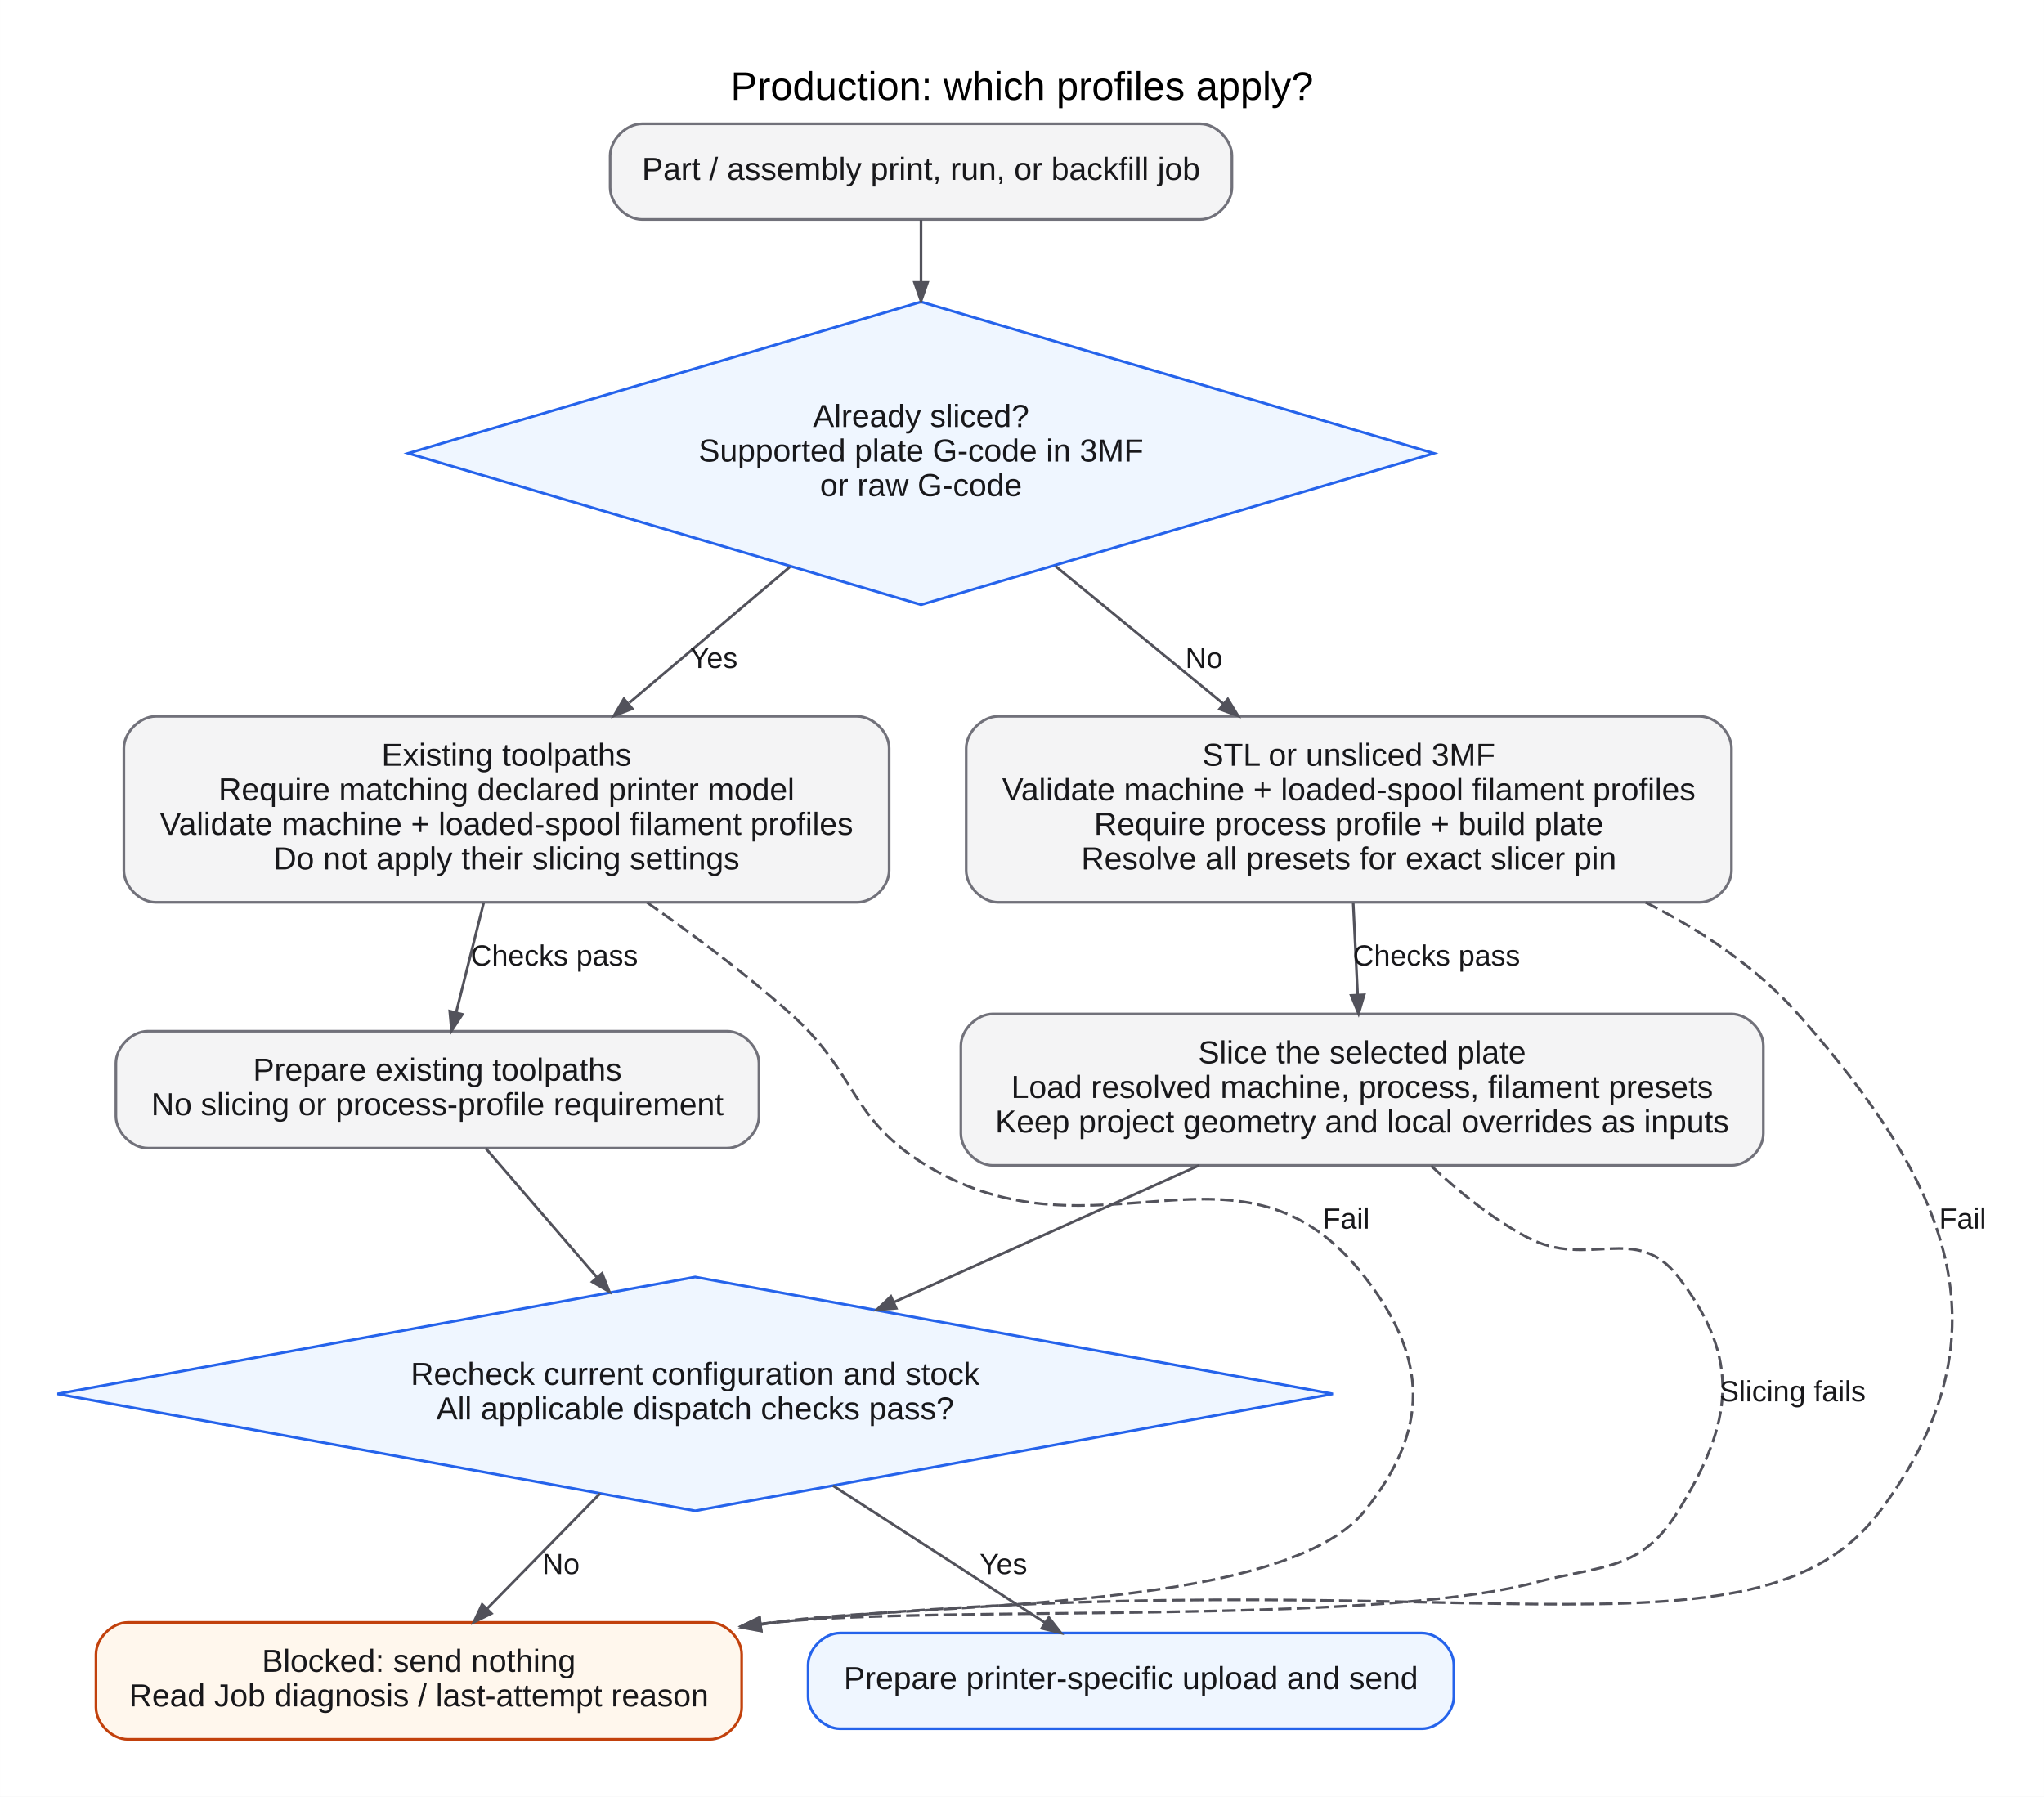
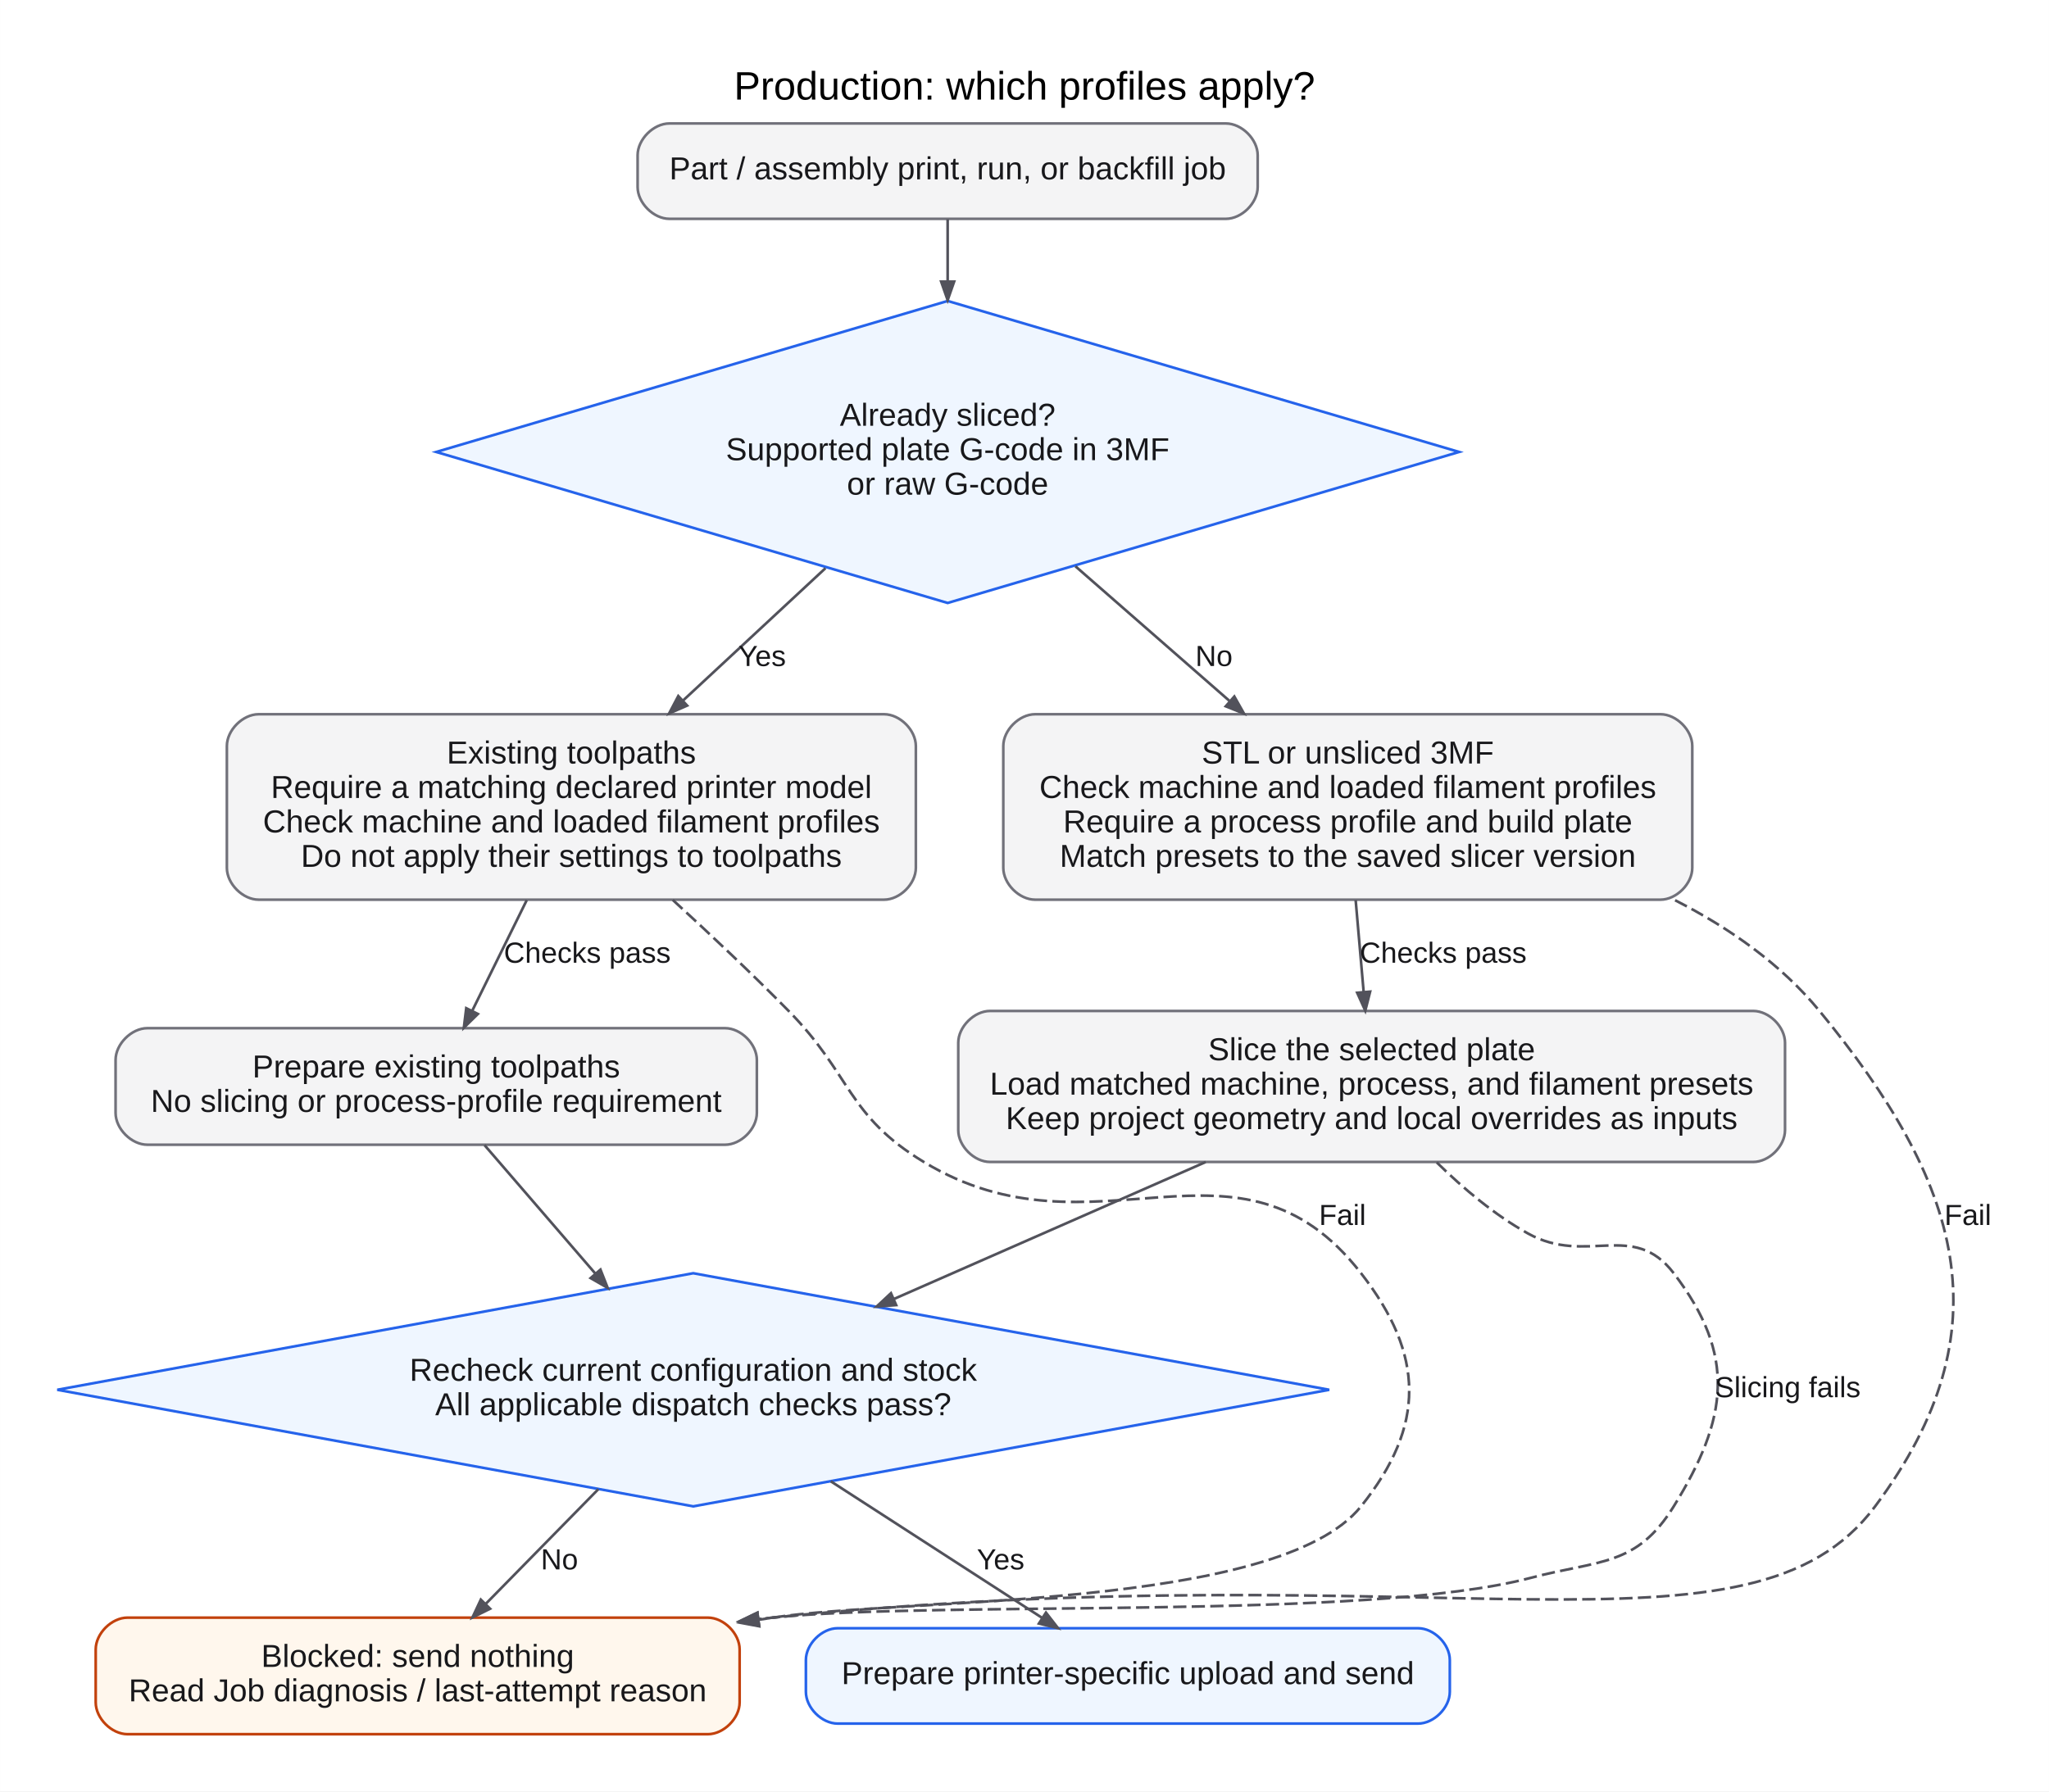
- <svg xmlns="http://www.w3.org/2000/svg" width="769pt" height="676pt" viewBox="0.00 0.00 769.20 676.20">
+ <svg xmlns="http://www.w3.org/2000/svg" width="773pt" height="676pt" viewBox="0.00 0.00 773.20 676.20">
  <g id="graph0" class="graph" transform="scale(1 1) rotate(0) translate(21.6 654.6)">
-     <polygon fill="#ffffff" stroke="transparent" points="-21.6,21.6 -21.6,-654.6 747.6,-654.6 747.6,21.6 -21.6,21.6" />
-     <text text-anchor="middle" x="363" y="-617" font-family="Arial" font-size="15.00">Production: which profiles apply?</text>
+     <polygon fill="#ffffff" stroke="transparent" points="-21.6,21.6 -21.6,-654.6 751.6,-654.6 751.6,21.6 -21.6,21.6" />
+     <text text-anchor="middle" x="365" y="-617" font-family="Arial" font-size="15.00">Production: which profiles apply?</text>
    <g id="node1" class="node">
-       <path fill="#f4f4f5" stroke="#71717a" d="M430,-608C430,-608 220,-608 220,-608 214,-608 208,-602 208,-596 208,-596 208,-584 208,-584 208,-578 214,-572 220,-572 220,-572 430,-572 430,-572 436,-572 442,-578 442,-584 442,-584 442,-596 442,-596 442,-602 436,-608 430,-608" />
-       <text text-anchor="middle" x="325" y="-586.9" font-family="Arial" font-size="12.00" fill="#18181b">Part / assembly print, run, or backfill job</text>
+       <path fill="#f4f4f5" stroke="#71717a" d="M441,-608C441,-608 231,-608 231,-608 225,-608 219,-602 219,-596 219,-596 219,-584 219,-584 219,-578 225,-572 231,-572 231,-572 441,-572 441,-572 447,-572 453,-578 453,-584 453,-584 453,-596 453,-596 453,-602 447,-608 441,-608" />
+       <text text-anchor="middle" x="336" y="-586.9" font-family="Arial" font-size="12.00" fill="#18181b">Part / assembly print, run, or backfill job</text>
    </g>
    <g id="node2" class="node">
-       <polygon fill="#eff6ff" stroke="#2563eb" points="325,-541 132,-484 325,-427 518,-484 325,-541" />
-       <text text-anchor="middle" x="325" y="-493.9" font-family="Arial" font-size="12.00" fill="#18181b">Already sliced?</text>
-       <text text-anchor="middle" x="325" y="-480.9" font-family="Arial" font-size="12.00" fill="#18181b">Supported plate G-code in 3MF</text>
-       <text text-anchor="middle" x="325" y="-467.9" font-family="Arial" font-size="12.00" fill="#18181b">or raw G-code</text>
+       <polygon fill="#eff6ff" stroke="#2563eb" points="336,-541 143,-484 336,-427 529,-484 336,-541" />
+       <text text-anchor="middle" x="336" y="-493.9" font-family="Arial" font-size="12.00" fill="#18181b">Already sliced?</text>
+       <text text-anchor="middle" x="336" y="-480.9" font-family="Arial" font-size="12.00" fill="#18181b">Supported plate G-code in 3MF</text>
+       <text text-anchor="middle" x="336" y="-467.9" font-family="Arial" font-size="12.00" fill="#18181b">or raw G-code</text>
    </g>
    <g id="edge1" class="edge">
-       <path fill="none" stroke="#52525b" d="M325,-571.83C325,-565.16 325,-557.07 325,-548.55" />
-       <polygon fill="#52525b" stroke="#52525b" points="327.45,-548.31 325,-541.31 322.55,-548.31 327.45,-548.31" />
+       <path fill="none" stroke="#52525b" d="M336,-571.83C336,-565.16 336,-557.07 336,-548.55" />
+       <polygon fill="#52525b" stroke="#52525b" points="338.45,-548.31 336,-541.31 333.55,-548.31 338.45,-548.31" />
    </g>
    <g id="node3" class="node">
-       <path fill="#f4f4f5" stroke="#71717a" d="M301,-385C301,-385 37,-385 37,-385 31,-385 25,-379 25,-373 25,-373 25,-327 25,-327 25,-321 31,-315 37,-315 37,-315 301,-315 301,-315 307,-315 313,-321 313,-327 313,-327 313,-373 313,-373 313,-379 307,-385 301,-385" />
-       <text text-anchor="middle" x="169" y="-366.4" font-family="Arial" font-size="12.00" fill="#18181b">Existing toolpaths</text>
-       <text text-anchor="middle" x="169" y="-353.4" font-family="Arial" font-size="12.00" fill="#18181b">Require matching declared printer model</text>
-       <text text-anchor="middle" x="169" y="-340.4" font-family="Arial" font-size="12.00" fill="#18181b">Validate machine + loaded-spool filament profiles</text>
-       <text text-anchor="middle" x="169" y="-327.4" font-family="Arial" font-size="12.00" fill="#18181b">Do not apply their slicing settings</text>
+       <path fill="#f4f4f5" stroke="#71717a" d="M312,-385C312,-385 76,-385 76,-385 70,-385 64,-379 64,-373 64,-373 64,-327 64,-327 64,-321 70,-315 76,-315 76,-315 312,-315 312,-315 318,-315 324,-321 324,-327 324,-327 324,-373 324,-373 324,-379 318,-385 312,-385" />
+       <text text-anchor="middle" x="194" y="-366.4" font-family="Arial" font-size="12.00" fill="#18181b">Existing toolpaths</text>
+       <text text-anchor="middle" x="194" y="-353.4" font-family="Arial" font-size="12.00" fill="#18181b">Require a matching declared printer model</text>
+       <text text-anchor="middle" x="194" y="-340.4" font-family="Arial" font-size="12.00" fill="#18181b">Check machine and loaded filament profiles</text>
+       <text text-anchor="middle" x="194" y="-327.4" font-family="Arial" font-size="12.00" fill="#18181b">Do not apply their settings to toolpaths</text>
    </g>
    <g id="edge2" class="edge">
-       <path fill="none" stroke="#52525b" d="M275.64,-441.23C256.31,-424.87 234.25,-406.21 215.23,-390.11" />
-       <polygon fill="#52525b" stroke="#52525b" points="216.35,-387.86 209.43,-385.21 213.19,-391.6 216.35,-387.86" />
-       <text text-anchor="middle" x="247" y="-403.2" font-family="Arial" font-size="11.00" fill="#18181b">Yes</text>
+       <path fill="none" stroke="#52525b" d="M289.9,-440.14C272.58,-424.04 252.99,-405.84 236.06,-390.1" />
+       <polygon fill="#52525b" stroke="#52525b" points="237.69,-388.27 230.89,-385.3 234.35,-391.86 237.69,-388.27" />
+       <text text-anchor="middle" x="266" y="-403.2" font-family="Arial" font-size="11.00" fill="#18181b">Yes</text>
    </g>
    <g id="node4" class="node">
-       <path fill="#f4f4f5" stroke="#71717a" d="M618,-385C618,-385 354,-385 354,-385 348,-385 342,-379 342,-373 342,-373 342,-327 342,-327 342,-321 348,-315 354,-315 354,-315 618,-315 618,-315 624,-315 630,-321 630,-327 630,-327 630,-373 630,-373 630,-379 624,-385 618,-385" />
-       <text text-anchor="middle" x="486" y="-366.4" font-family="Arial" font-size="12.00" fill="#18181b">STL or unsliced 3MF</text>
-       <text text-anchor="middle" x="486" y="-353.4" font-family="Arial" font-size="12.00" fill="#18181b">Validate machine + loaded-spool filament profiles</text>
-       <text text-anchor="middle" x="486" y="-340.4" font-family="Arial" font-size="12.00" fill="#18181b">Require process profile + build plate</text>
-       <text text-anchor="middle" x="486" y="-327.4" font-family="Arial" font-size="12.00" fill="#18181b">Resolve all presets for exact slicer pin</text>
+       <path fill="#f4f4f5" stroke="#71717a" d="M605,-385C605,-385 369,-385 369,-385 363,-385 357,-379 357,-373 357,-373 357,-327 357,-327 357,-321 363,-315 369,-315 369,-315 605,-315 605,-315 611,-315 617,-321 617,-327 617,-327 617,-373 617,-373 617,-379 611,-385 605,-385" />
+       <text text-anchor="middle" x="487" y="-366.4" font-family="Arial" font-size="12.00" fill="#18181b">STL or unsliced 3MF</text>
+       <text text-anchor="middle" x="487" y="-353.4" font-family="Arial" font-size="12.00" fill="#18181b">Check machine and loaded filament profiles</text>
+       <text text-anchor="middle" x="487" y="-340.4" font-family="Arial" font-size="12.00" fill="#18181b">Require a process profile and build plate</text>
+       <text text-anchor="middle" x="487" y="-327.4" font-family="Arial" font-size="12.00" fill="#18181b">Match presets to the saved slicer version</text>
    </g>
    <g id="edge3" class="edge">
-       <path fill="none" stroke="#52525b" d="M375.5,-441.6C395.73,-425.01 418.91,-406.01 438.8,-389.7" />
-       <polygon fill="#52525b" stroke="#52525b" points="440.46,-391.51 444.32,-385.18 437.35,-387.72 440.46,-391.51" />
-       <text text-anchor="middle" x="431.5" y="-403.2" font-family="Arial" font-size="11.00" fill="#18181b">No</text>
+       <path fill="none" stroke="#52525b" d="M384.19,-440.87C402.81,-424.6 423.98,-406.09 442.26,-390.11" />
+       <polygon fill="#52525b" stroke="#52525b" points="444.18,-391.69 447.83,-385.24 440.95,-388 444.18,-391.69" />
+       <text text-anchor="middle" x="436.5" y="-403.2" font-family="Arial" font-size="11.00" fill="#18181b">No</text>
    </g>
    <g id="node5" class="node">
      <path fill="#f4f4f5" stroke="#71717a" d="M252,-266.5C252,-266.5 34,-266.5 34,-266.5 28,-266.5 22,-260.5 22,-254.5 22,-254.5 22,-234.5 22,-234.5 22,-228.5 28,-222.5 34,-222.5 34,-222.5 252,-222.5 252,-222.5 258,-222.5 264,-228.5 264,-234.5 264,-234.5 264,-254.5 264,-254.5 264,-260.5 258,-266.5 252,-266.5" />
      <text text-anchor="middle" x="143" y="-247.9" font-family="Arial" font-size="12.00" fill="#18181b">Prepare existing toolpaths</text>
      <text text-anchor="middle" x="143" y="-234.9" font-family="Arial" font-size="12.00" fill="#18181b">No slicing or process-profile requirement</text>
    </g>
    <g id="edge4" class="edge">
-       <path fill="none" stroke="#52525b" d="M160.41,-314.82C157.04,-301.41 153.23,-286.21 150.03,-273.47" />
-       <polygon fill="#52525b" stroke="#52525b" points="152.4,-272.86 148.32,-266.67 147.65,-274.05 152.4,-272.86" />
-       <text text-anchor="middle" x="187" y="-291.2" font-family="Arial" font-size="11.00" fill="#18181b">Checks pass</text>
+       <path fill="none" stroke="#52525b" d="M177.16,-314.82C170.49,-301.29 162.92,-285.93 156.61,-273.11" />
+       <polygon fill="#52525b" stroke="#52525b" points="158.72,-271.86 153.43,-266.67 154.33,-274.03 158.72,-271.86" />
+       <text text-anchor="middle" x="200" y="-291.2" font-family="Arial" font-size="11.00" fill="#18181b">Checks pass</text>
    </g>
    <g id="node8" class="node">
      <path fill="#fff7ed" stroke="#c2410c" d="M245.5,-44C245.5,-44 26.5,-44 26.5,-44 20.5,-44 14.5,-38 14.5,-32 14.5,-32 14.5,-12 14.5,-12 14.5,-6 20.5,0 26.5,0 26.5,0 245.5,0 245.5,0 251.5,0 257.5,-6 257.5,-12 257.5,-12 257.5,-32 257.5,-32 257.5,-38 251.5,-44 245.5,-44" />
      <text text-anchor="middle" x="136" y="-25.4" font-family="Arial" font-size="12.00" fill="#18181b">Blocked: send nothing</text>
      <text text-anchor="middle" x="136" y="-12.4" font-family="Arial" font-size="12.00" fill="#18181b">Read Job diagnosis / last-attempt reason</text>
    </g>
    <g id="edge6" class="edge">
-       <path fill="none" stroke="#52525b" stroke-dasharray="5,2" d="M221.94,-314.89C239.77,-302.5 259.35,-287.88 276,-273 301.35,-250.35 297.93,-233.62 327,-216 391.71,-176.77 445.56,-233.74 492,-174 516,-143.12 516.46,-116.52 492,-86 460.6,-46.82 319.63,-51.57 270,-44 268.22,-43.73 266.42,-43.45 264.62,-43.18" />
+       <path fill="none" stroke="#52525b" stroke-dasharray="5,2" d="M232.26,-314.91C246.29,-302.06 262.12,-287.12 276,-273 299.83,-248.75 297.93,-233.62 327,-216 391.71,-176.77 445.56,-233.74 492,-174 516,-143.12 516.46,-116.52 492,-86 460.6,-46.82 319.63,-51.57 270,-44 268.22,-43.73 266.42,-43.45 264.62,-43.18" />
      <polygon fill="#52525b" stroke="#52525b" points="264.89,-40.74 257.6,-42.1 264.15,-45.58 264.89,-40.74" />
      <text text-anchor="middle" x="485" y="-192.2" font-family="Arial" font-size="11.00" fill="#18181b">Fail</text>
    </g>
    <g id="node6" class="node">
-       <path fill="#f4f4f5" stroke="#71717a" d="M630,-273C630,-273 352,-273 352,-273 346,-273 340,-267 340,-261 340,-261 340,-228 340,-228 340,-222 346,-216 352,-216 352,-216 630,-216 630,-216 636,-216 642,-222 642,-228 642,-228 642,-261 642,-261 642,-267 636,-273 630,-273" />
-       <text text-anchor="middle" x="491" y="-254.4" font-family="Arial" font-size="12.00" fill="#18181b">Slice the selected plate</text>
-       <text text-anchor="middle" x="491" y="-241.4" font-family="Arial" font-size="12.00" fill="#18181b">Load resolved machine, process, filament presets</text>
-       <text text-anchor="middle" x="491" y="-228.4" font-family="Arial" font-size="12.00" fill="#18181b">Keep project geometry and local overrides as inputs</text>
+       <path fill="#f4f4f5" stroke="#71717a" d="M640,-273C640,-273 352,-273 352,-273 346,-273 340,-267 340,-261 340,-261 340,-228 340,-228 340,-222 346,-216 352,-216 352,-216 640,-216 640,-216 646,-216 652,-222 652,-228 652,-228 652,-261 652,-261 652,-267 646,-273 640,-273" />
+       <text text-anchor="middle" x="496" y="-254.4" font-family="Arial" font-size="12.00" fill="#18181b">Slice the selected plate</text>
+       <text text-anchor="middle" x="496" y="-241.4" font-family="Arial" font-size="12.00" fill="#18181b">Load matched machine, process, and filament presets</text>
+       <text text-anchor="middle" x="496" y="-228.4" font-family="Arial" font-size="12.00" fill="#18181b">Keep project geometry and local overrides as inputs</text>
    </g>
    <g id="edge5" class="edge">
-       <path fill="none" stroke="#52525b" d="M487.65,-314.82C488.19,-303.71 488.78,-291.38 489.32,-280.23" />
-       <polygon fill="#52525b" stroke="#52525b" points="491.78,-280.21 489.67,-273.1 486.88,-279.97 491.78,-280.21" />
-       <text text-anchor="middle" x="519" y="-291.2" font-family="Arial" font-size="11.00" fill="#18181b">Checks pass</text>
+       <path fill="none" stroke="#52525b" d="M489.97,-314.82C490.94,-303.71 492.01,-291.38 492.98,-280.23" />
+       <polygon fill="#52525b" stroke="#52525b" points="495.43,-280.29 493.6,-273.1 490.55,-279.86 495.43,-280.29" />
+       <text text-anchor="middle" x="523" y="-291.2" font-family="Arial" font-size="11.00" fill="#18181b">Checks pass</text>
    </g>
    <g id="edge7" class="edge">
-       <path fill="none" stroke="#52525b" stroke-dasharray="5,2" d="M597.71,-314.94C618.97,-304.29 639.41,-290.57 655,-273 710.92,-209.99 736.39,-153.51 686,-86 638.8,-22.76 523.76,-69.66 270,-44 268.21,-43.82 266.4,-43.63 264.58,-43.43" />
+       <path fill="none" stroke="#52525b" stroke-dasharray="5,2" d="M610.52,-314.79C631.13,-304.28 650.49,-290.65 665,-273 718.12,-208.4 736.02,-153.02 686,-86 638.8,-22.76 523.76,-69.66 270,-44 268.21,-43.82 266.4,-43.63 264.58,-43.43" />
      <polygon fill="#52525b" stroke="#52525b" points="264.76,-40.99 257.53,-42.64 264.21,-45.86 264.76,-40.99" />
-       <text text-anchor="middle" x="717" y="-192.2" font-family="Arial" font-size="11.00" fill="#18181b">Fail</text>
+       <text text-anchor="middle" x="721" y="-192.2" font-family="Arial" font-size="11.00" fill="#18181b">Fail</text>
    </g>
    <g id="node7" class="node">
      <polygon fill="#eff6ff" stroke="#2563eb" points="240,-174 0,-130 240,-86 480,-130 240,-174" />
      <text text-anchor="middle" x="240" y="-133.4" font-family="Arial" font-size="12.00" fill="#18181b">Recheck current configuration and stock</text>
      <text text-anchor="middle" x="240" y="-120.4" font-family="Arial" font-size="12.00" fill="#18181b">All applicable dispatch checks pass?</text>
    </g>
    <g id="edge8" class="edge">
      <path fill="none" stroke="#52525b" d="M161.24,-222.34C172.98,-208.73 188.65,-190.56 202.92,-174.01" />
      <polygon fill="#52525b" stroke="#52525b" points="204.98,-175.36 207.7,-168.46 201.27,-172.16 204.98,-175.36" />
    </g>
    <g id="edge9" class="edge">
-       <path fill="none" stroke="#52525b" d="M429.6,-215.98C395.03,-200.49 351.6,-181.02 315.02,-164.63" />
-       <polygon fill="#52525b" stroke="#52525b" points="315.67,-162.23 308.28,-161.6 313.66,-166.7 315.67,-162.23" />
+       <path fill="none" stroke="#52525b" d="M433.38,-215.98C397.83,-200.36 353.1,-180.7 315.61,-164.23" />
+       <polygon fill="#52525b" stroke="#52525b" points="316.57,-161.97 309.18,-161.4 314.6,-166.46 316.57,-161.97" />
    </g>
    <g id="edge12" class="edge">
-       <path fill="none" stroke="#52525b" stroke-dasharray="5,2" d="M517,-215.8C527.39,-206.11 539.97,-195.94 553,-189 576.12,-176.69 594.01,-194.75 610,-174 633.88,-143.02 630.56,-119.27 610,-86 595.89,-63.17 581.94,-65.85 556,-59 494.46,-42.76 333.3,-50.6 270,-44 268.21,-43.81 266.4,-43.62 264.59,-43.42" />
+       <path fill="none" stroke="#52525b" stroke-dasharray="5,2" d="M520.57,-215.83C530.43,-206.14 542.44,-195.96 555,-189 577.16,-176.72 594.62,-194.14 610,-174 633.74,-142.92 630.56,-119.27 610,-86 595.89,-63.17 581.94,-65.85 556,-59 494.46,-42.76 333.3,-50.6 270,-44 268.21,-43.81 266.4,-43.62 264.59,-43.42" />
      <polygon fill="#52525b" stroke="#52525b" points="264.77,-40.97 257.53,-42.61 264.21,-45.84 264.77,-40.97" />
      <text text-anchor="middle" x="653" y="-127.2" font-family="Arial" font-size="11.00" fill="#18181b">Slicing fails</text>
    </g>
    <g id="edge11" class="edge">
      <path fill="none" stroke="#52525b" d="M204.21,-92.52C190.2,-78.25 174.46,-62.2 161.62,-49.12" />
      <polygon fill="#52525b" stroke="#52525b" points="163.33,-47.36 156.68,-44.07 159.83,-50.79 163.33,-47.36" />
      <text text-anchor="middle" x="189.5" y="-62.2" font-family="Arial" font-size="11.00" fill="#18181b">No</text>
    </g>
    <g id="node9" class="node">
      <path fill="#eff6ff" stroke="#2563eb" d="M513.5,-40C513.5,-40 294.5,-40 294.5,-40 288.5,-40 282.5,-34 282.5,-28 282.5,-28 282.5,-16 282.5,-16 282.5,-10 288.5,-4 294.5,-4 294.5,-4 513.5,-4 513.5,-4 519.5,-4 525.5,-10 525.5,-16 525.5,-16 525.5,-28 525.5,-28 525.5,-34 519.5,-40 513.5,-40" />
      <text text-anchor="middle" x="404" y="-18.9" font-family="Arial" font-size="12.00" fill="#18181b">Prepare printer-specific upload and send</text>
    </g>
    <g id="edge10" class="edge">
      <path fill="none" stroke="#52525b" d="M291.89,-95.46C318.08,-78.53 349.02,-58.53 371.76,-43.84" />
      <polygon fill="#52525b" stroke="#52525b" points="373.1,-45.89 377.65,-40.03 370.44,-41.77 373.1,-45.89" />
      <text text-anchor="middle" x="356" y="-62.2" font-family="Arial" font-size="11.00" fill="#18181b">Yes</text>
    </g>
  </g>
</svg>
